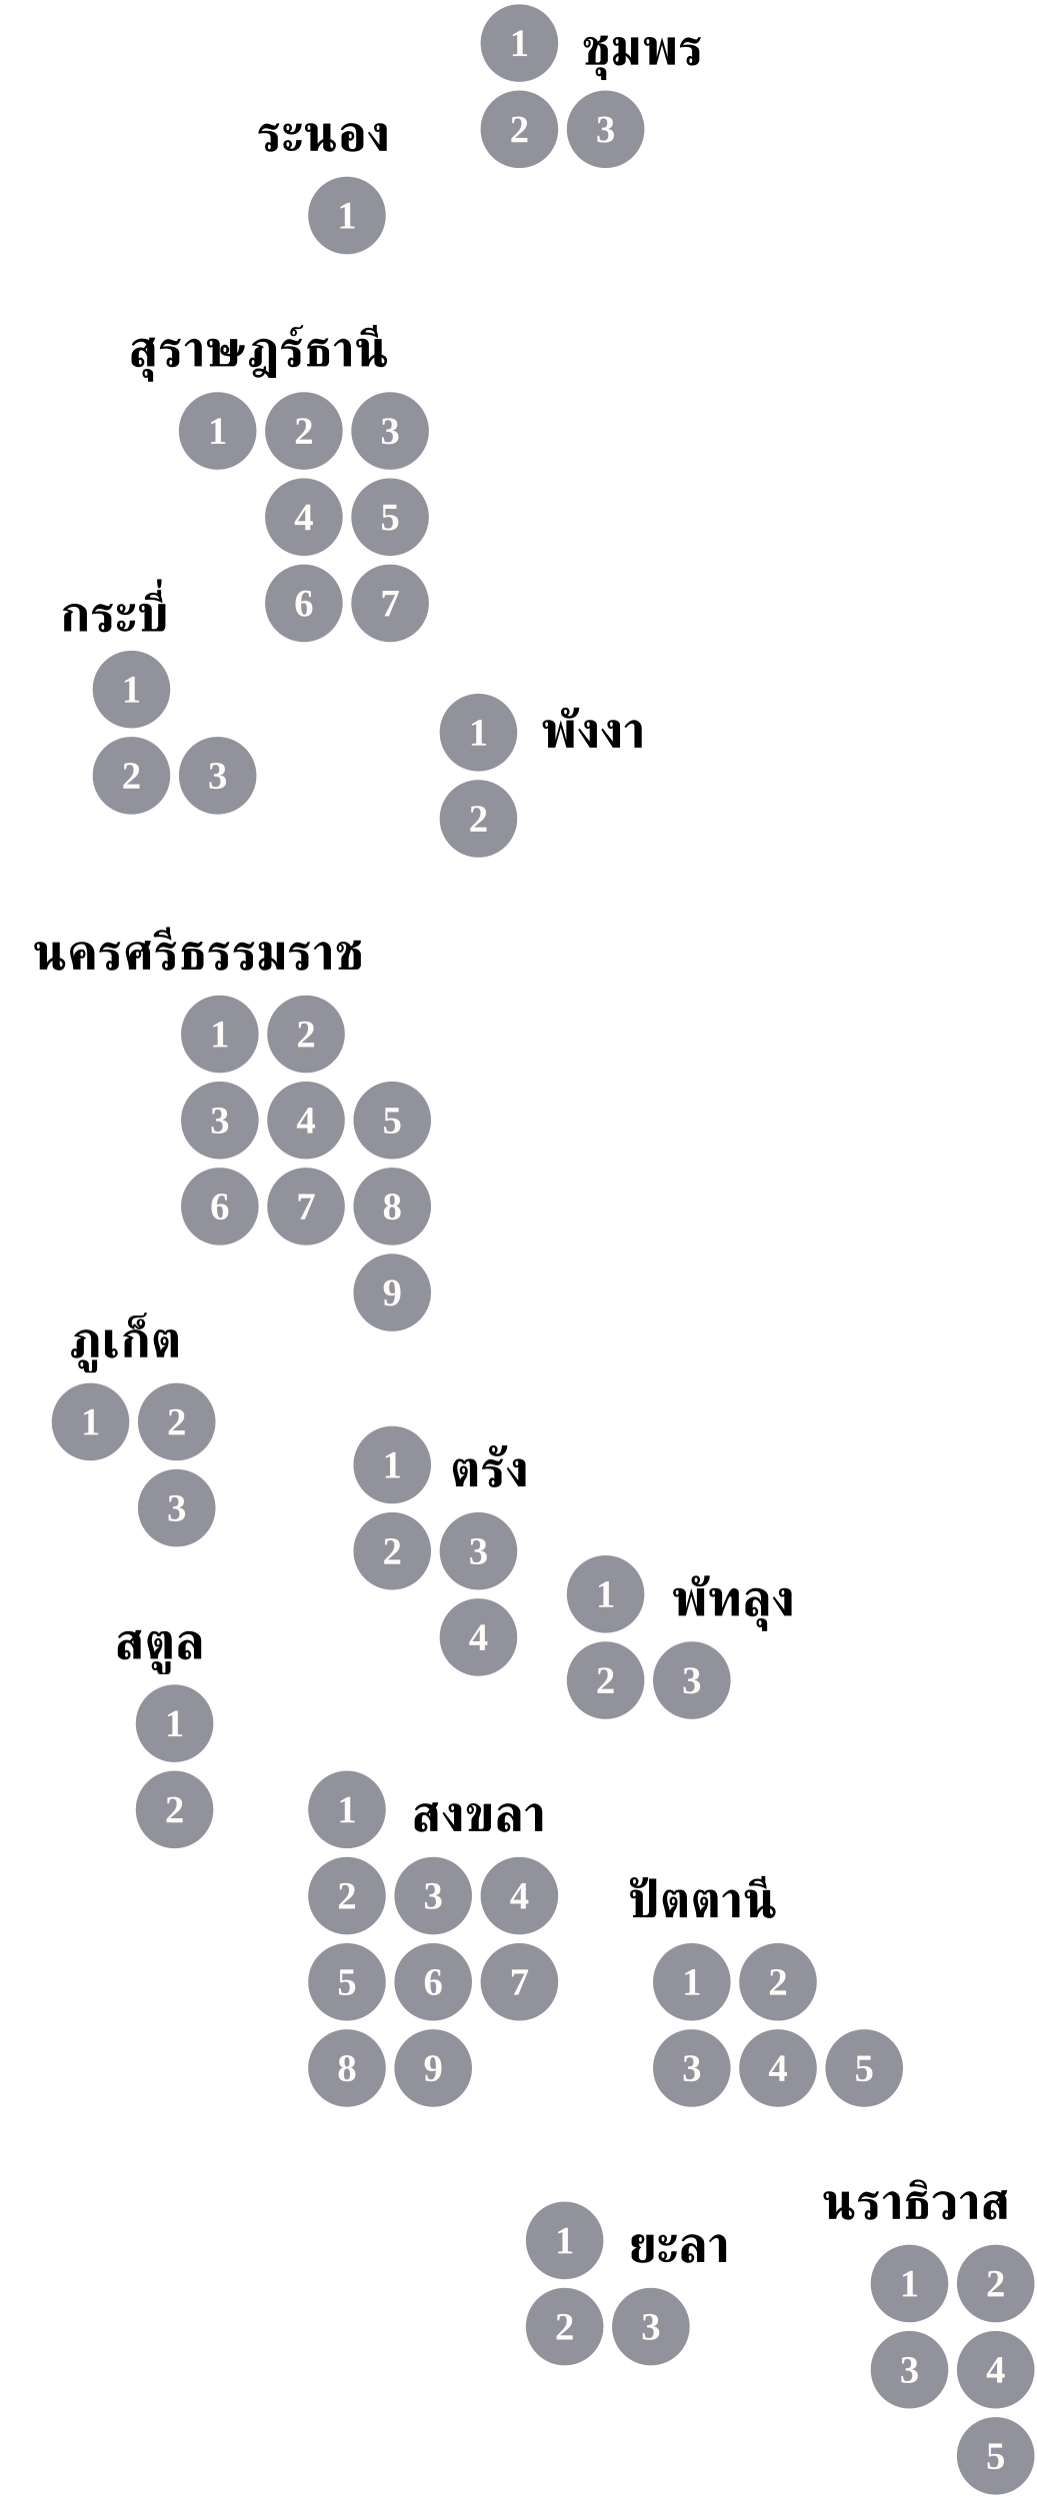
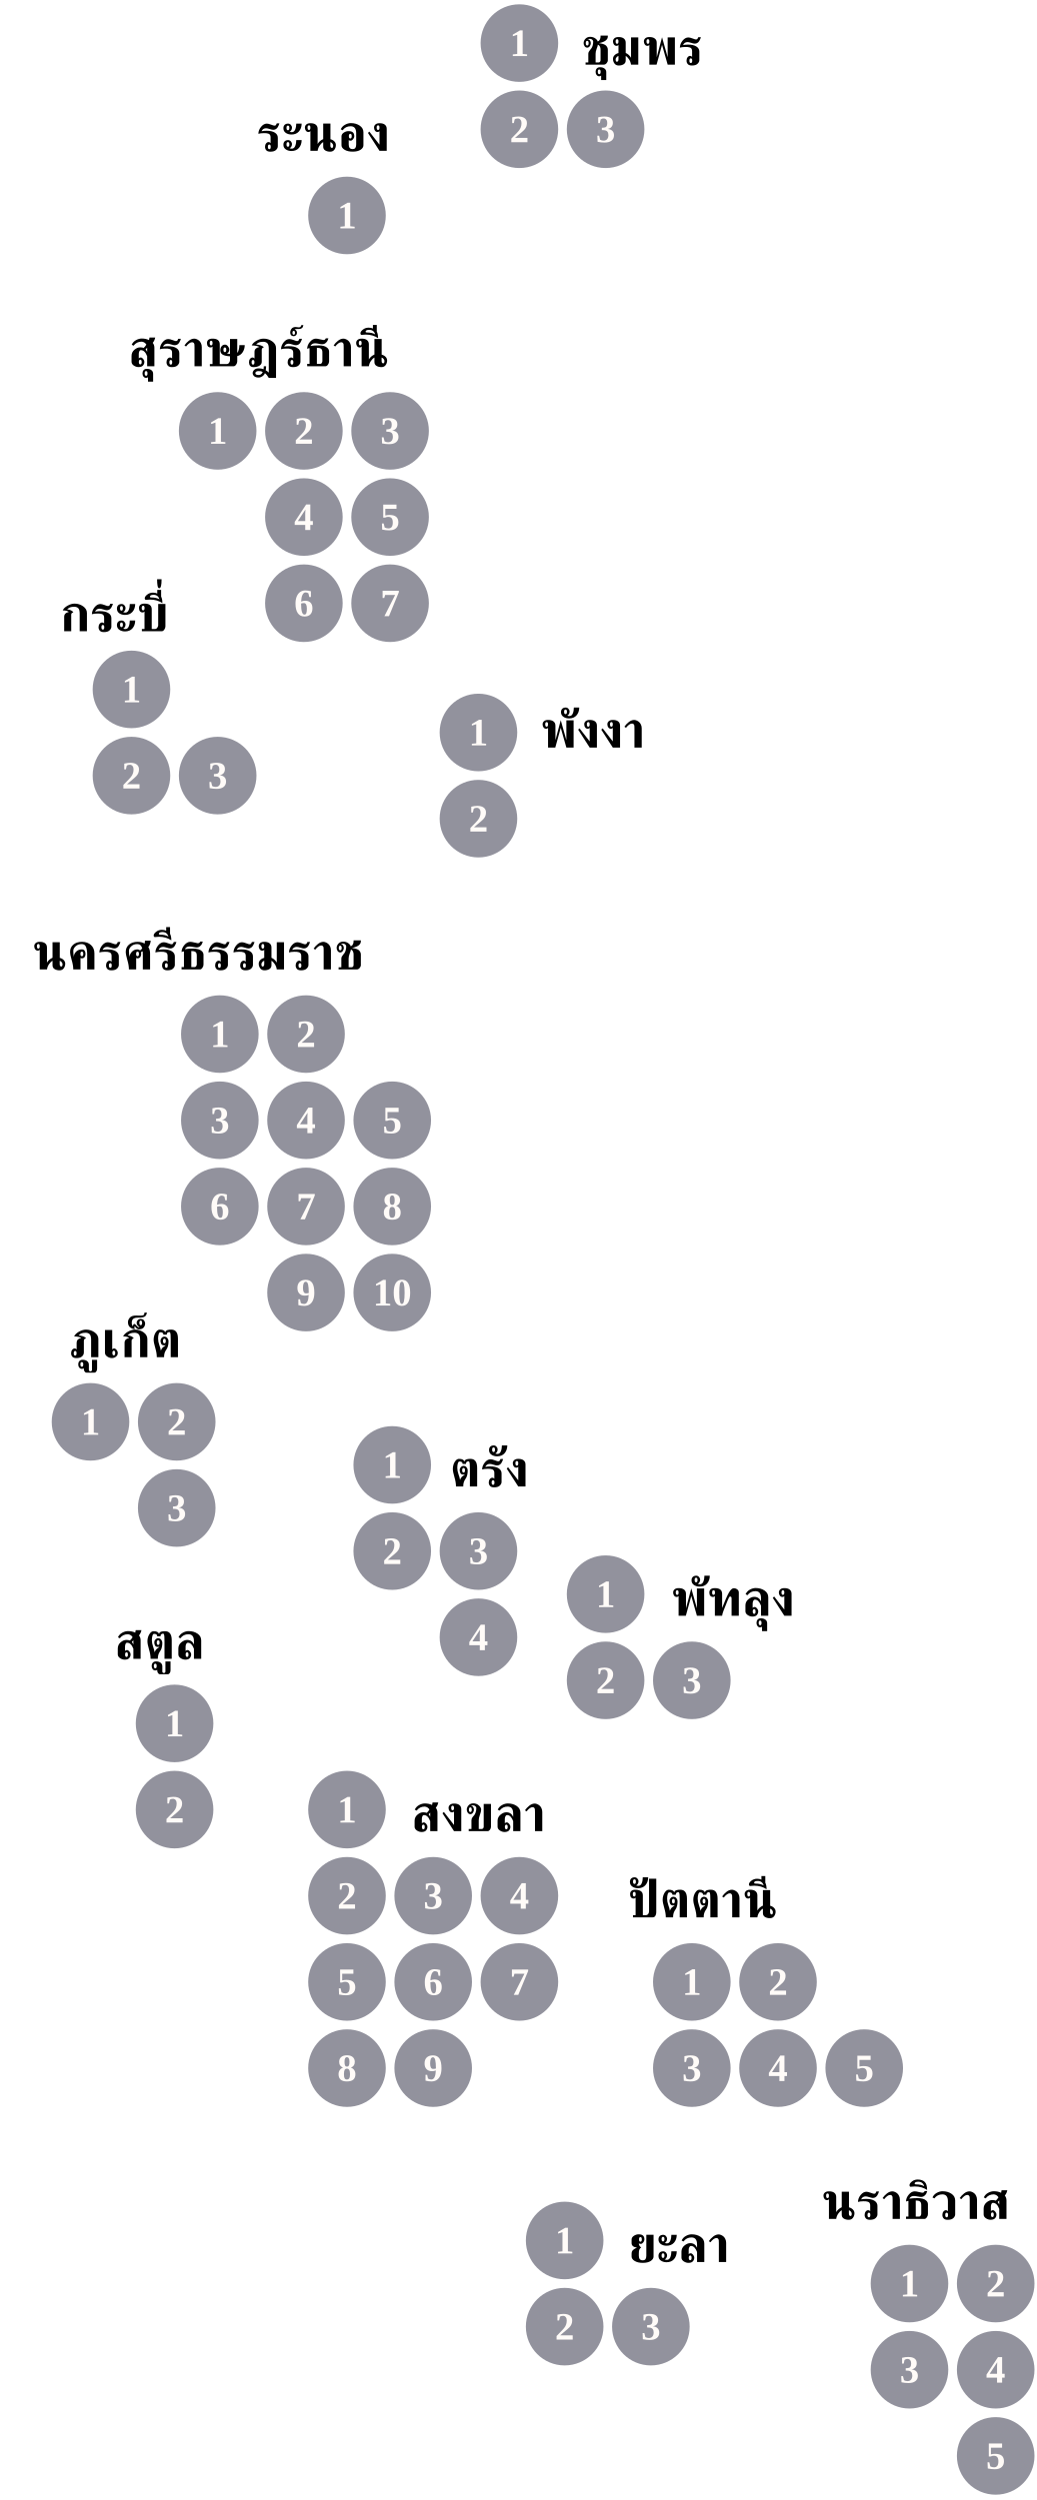
<svg xmlns="http://www.w3.org/2000/svg" width="481" height="1160" viewBox="0 0 481 1160" fill="none">
  <g id="region-6">
    <g id="province-96">
      <g id="NWT_5" style="pointer-events: all; cursor: pointer; transform: scale(1);">
        <g id="text">
          <circle cx="462" cy="1140" r="18" fill="rgb(146, 146, 157)" />
          <text x="462" y="1146" text-anchor="middle" font-size="18" font-weight="bold" fill="#FFFBF8">5</text>
        </g>
      </g>
      <g id="NWT_4" style="pointer-events: all; cursor: pointer; transform: scale(1);">
        <g id="text_2">
          <circle cx="462" cy="1100" r="18" fill="rgb(146, 146, 157)" />
          <text x="462" y="1106" text-anchor="middle" font-size="18" font-weight="bold" fill="#FFFBF8">4</text>
        </g>
      </g>
      <g id="NWT_3" style="pointer-events: all; cursor: pointer; transform: scale(1);">
        <g id="text_3">
          <circle cx="422" cy="1100" r="18" fill="rgb(146, 146, 157)" />
          <text x="422" y="1106" text-anchor="middle" font-size="18" font-weight="bold" fill="#FFFBF8">3</text>
        </g>
      </g>
      <g id="NWT_2" style="pointer-events: all; cursor: pointer; transform: scale(1);">
        <g id="text_4">
          <circle cx="462" cy="1060" r="18" fill="rgb(146, 146, 157)" />
          <text x="462" y="1066" text-anchor="middle" font-size="18" font-weight="bold" fill="#FFFBF8">2</text>
        </g>
      </g>
      <g id="NWT_1" style="pointer-events: all; cursor: pointer; transform: scale(1);">
        <g id="text_5">
          <circle cx="422" cy="1060" r="18" fill="rgb(146, 146, 157)" />
          <text x="422" y="1066" text-anchor="middle" font-size="18" font-weight="bold" fill="#FFFBF8">1</text>
        </g>
      </g>
      <g id="NWT_name" style="cursor: pointer;">
        <rect x="370.5" y="1005" width="110" height="35" rx="4" fill="transparent" />
        <text x="425" y="1030 " text-anchor="middle" font-size="24" font-weight="bold" fill="#000">นราธิวาส</text>
      </g>
    </g>
    <g id="province-95">
      <g id="YLA_3" style="pointer-events: all; cursor: pointer; transform: scale(1);">
        <g id="text_6">
          <circle cx="302" cy="1080" r="18" fill="rgb(146, 146, 157)" />
          <text x="302" y="1086" text-anchor="middle" font-size="18" font-weight="bold" fill="#FFFBF8">3</text>
        </g>
      </g>
      <g id="YLA_2" style="pointer-events: all; cursor: pointer; transform: scale(1);">
        <g id="text_7">
          <circle cx="262" cy="1080" r="18" fill="rgb(146, 146, 157)" />
          <text x="262" y="1086" text-anchor="middle" font-size="18" font-weight="bold" fill="#FFFBF8">2</text>
        </g>
      </g>
      <g id="YLA_1" style="pointer-events: all; cursor: pointer; transform: scale(1);">
        <g id="text_8">
          <circle cx="262" cy="1040" r="18" fill="rgb(146, 146, 157)" />
          <text x="262" y="1046" text-anchor="middle" font-size="18" font-weight="bold" fill="#FFFBF8">1</text>
        </g>
      </g>
      <g id="YLA_name" style="cursor: pointer;">
        <rect x="282" y="1025" width="64" height="35" rx="4" fill="transparent" />
        <text x="315" y="1050 " text-anchor="middle" font-size="24" font-weight="bold" fill="#000">ยะลา</text>
      </g>
    </g>
    <g id="province-94">
      <g id="PTN_5" style="pointer-events: all; cursor: pointer; transform: scale(1);">
        <g id="text_9">
          <circle cx="401" cy="960" r="18" fill="rgb(146, 146, 157)" />
          <text x="401" y="966" text-anchor="middle" font-size="18" font-weight="bold" fill="#FFFBF8">5</text>
        </g>
      </g>
      <g id="PTN_4" style="pointer-events: all; cursor: pointer; transform: scale(1);">
        <g id="text_10">
          <circle cx="361" cy="960" r="18" fill="rgb(146, 146, 157)" />
          <text x="361" y="966" text-anchor="middle" font-size="18" font-weight="bold" fill="#FFFBF8">4</text>
        </g>
      </g>
      <g id="PTN_3" style="pointer-events: all; cursor: pointer; transform: scale(1);">
        <g id="text_11">
          <circle cx="321" cy="960" r="18" fill="rgb(146, 146, 157)" />
          <text x="321" y="966" text-anchor="middle" font-size="18" font-weight="bold" fill="#FFFBF8">3</text>
        </g>
      </g>
      <g id="PTN_2" style="pointer-events: all; cursor: pointer; transform: scale(1);">
        <g id="text_12">
          <circle cx="361" cy="920" r="18" fill="rgb(146, 146, 157)" />
          <text x="361" y="926" text-anchor="middle" font-size="18" font-weight="bold" fill="#FFFBF8">2</text>
        </g>
      </g>
      <g id="PTN_1" style="pointer-events: all; cursor: pointer; transform: scale(1);">
        <g id="text_13">
          <circle cx="321" cy="920" r="18" fill="rgb(146, 146, 157)" />
          <text x="321" y="926" text-anchor="middle" font-size="18" font-weight="bold" fill="#FFFBF8">1</text>
        </g>
      </g>
      <g id="PTN_name" style="cursor: pointer;">
        <rect x="283" y="865" width="88" height="35" rx="4" fill="transparent" />
        <text x="326" y="890 " text-anchor="middle" font-size="24" font-weight="bold" fill="#000">ปัตตานี</text>
      </g>
    </g>
    <g id="province-93">
      <g id="PLG_3" style="pointer-events: all; cursor: pointer; transform: scale(1);">
        <g id="text_14">
          <circle cx="321" cy="780" r="18" fill="rgb(146, 146, 157)" />
          <text x="321" y="786" text-anchor="middle" font-size="18" font-weight="bold" fill="#FFFBF8">3</text>
        </g>
      </g>
      <g id="PLG_2" style="pointer-events: all; cursor: pointer; transform: scale(1);">
        <g id="text_15">
          <circle cx="281" cy="780" r="18" fill="rgb(146, 146, 157)" />
          <text x="281" y="786" text-anchor="middle" font-size="18" font-weight="bold" fill="#FFFBF8">2</text>
        </g>
      </g>
      <g id="PLG_1" style="pointer-events: all; cursor: pointer; transform: scale(1);">
        <g id="text_16">
          <circle cx="281" cy="740" r="18" fill="rgb(146, 146, 157)" />
          <text x="281" y="746" text-anchor="middle" font-size="18" font-weight="bold" fill="#FFFBF8">1</text>
        </g>
      </g>
      <g id="PLG_name" style="cursor: pointer;">
        <rect x="301" y="725" width="74" height="35" rx="4" fill="transparent" />
        <text x="340" y="750 " text-anchor="middle" font-size="24" font-weight="bold" fill="#000">พัทลุง</text>
      </g>
    </g>
    <g id="province-90">
      <g id="SKA_9" style="pointer-events: all; cursor: pointer; transform: scale(1);">
        <g id="text_17">
          <circle cx="201" cy="960" r="18" fill="rgb(146, 146, 157)" />
          <text x="201" y="966" text-anchor="middle" font-size="18" font-weight="bold" fill="#FFFBF8">9</text>
        </g>
      </g>
      <g id="SKA_8" style="pointer-events: all; cursor: pointer; transform: scale(1);">
        <g id="text_18">
          <circle cx="161" cy="960" r="18" fill="rgb(146, 146, 157)" />
          <text x="161" y="966" text-anchor="middle" font-size="18" font-weight="bold" fill="#FFFBF8">8</text>
        </g>
      </g>
      <g id="SKA_7" style="pointer-events: all; cursor: pointer; transform: scale(1);">
        <g id="text_19">
          <circle cx="241" cy="920" r="18" fill="rgb(146, 146, 157)" />
          <text x="241" y="926" text-anchor="middle" font-size="18" font-weight="bold" fill="#FFFBF8">7</text>
        </g>
      </g>
      <g id="SKA_6" style="pointer-events: all; cursor: pointer; transform: scale(1);">
        <g id="text_20">
          <circle cx="201" cy="920" r="18" fill="rgb(146, 146, 157)" />
          <text x="201" y="926" text-anchor="middle" font-size="18" font-weight="bold" fill="#FFFBF8">6</text>
        </g>
      </g>
      <g id="SKA_5" style="pointer-events: all; cursor: pointer; transform: scale(1);">
        <g id="text_21">
          <circle cx="161" cy="920" r="18" fill="rgb(146, 146, 157)" />
          <text x="161" y="926" text-anchor="middle" font-size="18" font-weight="bold" fill="#FFFBF8">5</text>
        </g>
      </g>
      <g id="SKA_4" style="pointer-events: all; cursor: pointer; transform: scale(1);">
        <g id="text_22">
          <circle cx="241" cy="880" r="18" fill="rgb(146, 146, 157)" />
          <text x="241" y="886" text-anchor="middle" font-size="18" font-weight="bold" fill="#FFFBF8">4</text>
        </g>
      </g>
      <g id="SKA_3" style="pointer-events: all; cursor: pointer; transform: scale(1);">
        <g id="text_23">
          <circle cx="201" cy="880" r="18" fill="rgb(146, 146, 157)" />
          <text x="201" y="886" text-anchor="middle" font-size="18" font-weight="bold" fill="#FFFBF8">3</text>
        </g>
      </g>
      <g id="SKA_2" style="pointer-events: all; cursor: pointer; transform: scale(1);">
        <g id="text_24">
          <circle cx="161" cy="880" r="18" fill="rgb(146, 146, 157)" />
          <text x="161" y="886" text-anchor="middle" font-size="18" font-weight="bold" fill="#FFFBF8">2</text>
        </g>
      </g>
      <g id="SKA_1" style="pointer-events: all; cursor: pointer; transform: scale(1);">
        <g id="text_25">
          <circle cx="161" cy="840" r="18" fill="rgb(146, 146, 157)" />
          <text x="161" y="846" text-anchor="middle" font-size="18" font-weight="bold" fill="#FFFBF8">1</text>
        </g>
      </g>
      <g id="SKA_name" style="cursor: pointer;">
        <rect x="181" y="825" width="81" height="35" rx="4" fill="transparent" />
        <text x="222" y="850 " text-anchor="middle" font-size="24" font-weight="bold" fill="#000">สงขลา</text>
      </g>
    </g>
    <g id="province-91">
      <g id="STN_2" style="pointer-events: all; cursor: pointer; transform: scale(1);">
        <g id="text_26">
          <circle cx="81" cy="840" r="18" fill="rgb(146, 146, 157)" />
          <text x="81" y="846" text-anchor="middle" font-size="18" font-weight="bold" fill="#FFFBF8">2</text>
        </g>
      </g>
      <g id="STN_1" style="pointer-events: all; cursor: pointer; transform: scale(1);">
        <g id="text_27">
          <circle cx="81" cy="800" r="18" fill="rgb(146, 146, 157)" />
          <text x="81" y="806" text-anchor="middle" font-size="18" font-weight="bold" fill="#FFFBF8">1</text>
        </g>
      </g>
      <g id="STN_name" style="cursor: pointer;">
        <rect x="44" y="745" width="59" height="35" rx="4" fill="transparent" />
        <text x="74" y="770 " text-anchor="middle" font-size="24" font-weight="bold" fill="#000">สตูล</text>
      </g>
    </g>
    <g id="province-92">
      <g id="TRG_4" style="pointer-events: all; cursor: pointer; transform: scale(1);">
        <g id="text_28">
          <circle cx="222" cy="760" r="18" fill="rgb(146, 146, 157)" />
          <text x="222" y="766" text-anchor="middle" font-size="18" font-weight="bold" fill="#FFFBF8">4</text>
        </g>
      </g>
      <g id="TRG_3" style="pointer-events: all; cursor: pointer; transform: scale(1);">
        <g id="text_29">
          <circle cx="222" cy="720" r="18" fill="rgb(146, 146, 157)" />
          <text x="222" y="726" text-anchor="middle" font-size="18" font-weight="bold" fill="#FFFBF8">3</text>
        </g>
      </g>
      <g id="TRG_2" style="pointer-events: all; cursor: pointer; transform: scale(1);">
        <g id="text_30">
          <circle cx="182" cy="720" r="18" fill="rgb(146, 146, 157)" />
          <text x="182" y="726" text-anchor="middle" font-size="18" font-weight="bold" fill="#FFFBF8">2</text>
        </g>
      </g>
      <g id="TRG_1" style="pointer-events: all; cursor: pointer; transform: scale(1);">
        <g id="text_31">
          <circle cx="182" cy="680" r="18" fill="rgb(146, 146, 157)" />
          <text x="182" y="686" text-anchor="middle" font-size="18" font-weight="bold" fill="#FFFBF8">1</text>
        </g>
      </g>
      <g id="TRG_name" style="cursor: pointer;">
        <rect x="201" y="665" width="53" height="35" rx="4" fill="transparent" />
        <text x="227" y="690 " text-anchor="middle" font-size="24" font-weight="bold" fill="#000">ตรัง</text>
      </g>
    </g>
    <g id="province-83">
      <g id="PKT_3" style="pointer-events: all; cursor: pointer; transform: scale(1);">
        <g id="text_32">
          <circle cx="82" cy="700" r="18" fill="rgb(146, 146, 157)" />
          <text x="82" y="706" text-anchor="middle" font-size="18" font-weight="bold" fill="#FFFBF8">3</text>
        </g>
      </g>
      <g id="PKT_2" style="pointer-events: all; cursor: pointer; transform: scale(1);">
        <g id="text_33">
          <circle cx="82" cy="660" r="18" fill="rgb(146, 146, 157)" />
          <text x="82" y="666" text-anchor="middle" font-size="18" font-weight="bold" fill="#FFFBF8">2</text>
        </g>
      </g>
      <g id="PKT_1" style="pointer-events: all; cursor: pointer; transform: scale(1);">
        <g id="text_34">
          <circle cx="42" cy="660" r="18" fill="rgb(146, 146, 157)" />
          <text x="42" y="666" text-anchor="middle" font-size="18" font-weight="bold" fill="#FFFBF8">1</text>
        </g>
      </g>
      <g id="PKT_name" style="cursor: pointer;">
        <rect x="25" y="605" width="66" height="35" rx="4" fill="transparent" />
        <text x="58" y="630 " text-anchor="middle" font-size="24" font-weight="bold" fill="#000">ภูเก็ต</text>
      </g>
    </g>
    <g id="province-80">
+       <g id="NST_10" style="pointer-events: all; cursor: pointer; transform: scale(1);">
+         <g id="text_35">
+           <circle cx="182" cy="600" r="18" fill="rgb(146, 146, 157)" />
+           <text x="182" y="606" text-anchor="middle" font-size="18" font-weight="bold" fill="#FFFBF8">10</text>
+         </g>
+       </g>
      <g id="NST_9" style="pointer-events: all; cursor: pointer; transform: scale(1);">
        <g id="text_36">
-           <circle cx="182" cy="600" r="18" fill="rgb(146, 146, 157)" />
-           <text x="182" y="606" text-anchor="middle" font-size="18" font-weight="bold" fill="#FFFBF8">9</text>
+           <circle cx="142" cy="600" r="18" fill="rgb(146, 146, 157)" />
+           <text x="142" y="606" text-anchor="middle" font-size="18" font-weight="bold" fill="#FFFBF8">9</text>
        </g>
      </g>
      <g id="NST_8" style="pointer-events: all; cursor: pointer; transform: scale(1);">
        <g id="text_37">
          <circle cx="182" cy="560" r="18" fill="rgb(146, 146, 157)" />
          <text x="182" y="566" text-anchor="middle" font-size="18" font-weight="bold" fill="#FFFBF8">8</text>
        </g>
      </g>
      <g id="NST_7" style="pointer-events: all; cursor: pointer; transform: scale(1);">
        <g id="text_38">
          <circle cx="142" cy="560" r="18" fill="rgb(146, 146, 157)" />
          <text x="142" y="566" text-anchor="middle" font-size="18" font-weight="bold" fill="#FFFBF8">7</text>
        </g>
      </g>
      <g id="NST_6" style="pointer-events: all; cursor: pointer; transform: scale(1);">
        <g id="text_39">
          <circle cx="102" cy="560" r="18" fill="rgb(146, 146, 157)" />
          <text x="102" y="566" text-anchor="middle" font-size="18" font-weight="bold" fill="#FFFBF8">6</text>
        </g>
      </g>
      <g id="NST_5" style="pointer-events: all; cursor: pointer; transform: scale(1);">
        <g id="text_40">
          <circle cx="182" cy="520" r="18" fill="rgb(146, 146, 157)" />
          <text x="182" y="526" text-anchor="middle" font-size="18" font-weight="bold" fill="#FFFBF8">5</text>
        </g>
      </g>
      <g id="NST_4" style="pointer-events: all; cursor: pointer; transform: scale(1);">
        <g id="text_41">
          <circle cx="142" cy="520" r="18" fill="rgb(146, 146, 157)" />
          <text x="142" y="526" text-anchor="middle" font-size="18" font-weight="bold" fill="#FFFBF8">4</text>
        </g>
      </g>
      <g id="NST_3" style="pointer-events: all; cursor: pointer; transform: scale(1);">
        <g id="text_42">
          <circle cx="102" cy="520" r="18" fill="rgb(146, 146, 157)" />
          <text x="102" y="526" text-anchor="middle" font-size="18" font-weight="bold" fill="#FFFBF8">3</text>
        </g>
      </g>
      <g id="NST_2" style="pointer-events: all; cursor: pointer; transform: scale(1);">
        <g id="text_43">
          <circle cx="142" cy="480" r="18" fill="rgb(146, 146, 157)" />
          <text x="142" y="486" text-anchor="middle" font-size="18" font-weight="bold" fill="#FFFBF8">2</text>
        </g>
      </g>
      <g id="NST_1" style="pointer-events: all; cursor: pointer; transform: scale(1);">
        <g id="text_44">
          <circle cx="102" cy="480" r="18" fill="rgb(146, 146, 157)" />
          <text x="102" y="486" text-anchor="middle" font-size="18" font-weight="bold" fill="#FFFBF8">1</text>
        </g>
      </g>
      <g id="NST_name" style="cursor: pointer;">
        <rect y="425" width="182" height="35" rx="4" fill="transparent" />
        <text x="92" y="450 " text-anchor="middle" font-size="24" font-weight="bold" fill="#000">นครศรีธรรมราช</text>
      </g>
    </g>
    <g id="province-82">
      <g id="PNA_2" style="pointer-events: all; cursor: pointer; transform: scale(1);">
        <g id="text_45">
          <circle cx="222" cy="380" r="18" fill="rgb(146, 146, 157)" />
          <text x="222" y="386" text-anchor="middle" font-size="18" font-weight="bold" fill="#FFFBF8">2</text>
        </g>
      </g>
      <g id="PNA_1" style="pointer-events: all; cursor: pointer; transform: scale(1);">
        <g id="text_46">
          <circle cx="222" cy="340" r="18" fill="rgb(146, 146, 157)" />
          <text x="222" y="346" text-anchor="middle" font-size="18" font-weight="bold" fill="#FFFBF8">1</text>
        </g>
      </g>
      <g id="PNA_name" style="cursor: pointer;">
        <rect x="241" y="322" width="68" height="35" rx="4" fill="transparent" />
        <text x="275" y="347 " text-anchor="middle" font-size="24" font-weight="bold" fill="#000">พังงา</text>
      </g>
    </g>
    <g id="province-81">
      <g id="KBI_3" style="pointer-events: all; cursor: pointer; transform: scale(1);">
        <g id="text_47">
          <circle cx="101" cy="360" r="18" fill="rgb(146, 146, 157)" />
          <text x="101" y="366" text-anchor="middle" font-size="18" font-weight="bold" fill="#FFFBF8">3</text>
        </g>
      </g>
      <g id="KBI_2" style="pointer-events: all; cursor: pointer; transform: scale(1);">
        <g id="text_48">
          <circle cx="61" cy="360" r="18" fill="rgb(146, 146, 157)" />
          <text x="61" y="366" text-anchor="middle" font-size="18" font-weight="bold" fill="#FFFBF8">2</text>
        </g>
      </g>
      <g id="KBI_1" style="pointer-events: all; cursor: pointer; transform: scale(1);">
        <g id="text_49">
          <circle cx="61" cy="320" r="18" fill="rgb(146, 146, 157)" />
          <text x="61" y="326" text-anchor="middle" font-size="18" font-weight="bold" fill="#FFFBF8">1</text>
        </g>
      </g>
      <g id="KBI_name" style="cursor: pointer;">
        <rect x="19.5" y="265" width="66" height="35" rx="4" fill="transparent" />
        <text x="53" y="293 " text-anchor="middle" font-size="24" font-weight="bold" fill="#000">กระบี่</text>
      </g>
    </g>
    <g id="province-84">
      <g id="SNI_7" style="pointer-events: all; cursor: pointer; transform: scale(1);">
        <g id="text_50">
          <circle cx="181" cy="280" r="18" fill="rgb(146, 146, 157)" />
          <text x="181" y="286" text-anchor="middle" font-size="18" font-weight="bold" fill="#FFFBF8">7</text>
        </g>
      </g>
      <g id="SNI_6" style="pointer-events: all; cursor: pointer; transform: scale(1);">
        <g id="text_51">
          <circle cx="141" cy="280" r="18" fill="rgb(146, 146, 157)" />
          <text x="141" y="286" text-anchor="middle" font-size="18" font-weight="bold" fill="#FFFBF8">6</text>
        </g>
      </g>
      <g id="SNI_5" style="pointer-events: all; cursor: pointer; transform: scale(1);">
        <g id="text_52">
          <circle cx="181" cy="240" r="18" fill="rgb(146, 146, 157)" />
          <text x="181" y="246" text-anchor="middle" font-size="18" font-weight="bold" fill="#FFFBF8">5</text>
        </g>
      </g>
      <g id="SNI_4" style="pointer-events: all; cursor: pointer; transform: scale(1);">
        <g id="text_53">
          <circle cx="141" cy="240" r="18" fill="rgb(146, 146, 157)" />
          <text x="141" y="246" text-anchor="middle" font-size="18" font-weight="bold" fill="#FFFBF8">4</text>
        </g>
      </g>
      <g id="SNI_3" style="pointer-events: all; cursor: pointer; transform: scale(1);">
        <g id="text_54">
          <circle cx="181" cy="200" r="18" fill="rgb(146, 146, 157)" />
          <text x="181" y="206" text-anchor="middle" font-size="18" font-weight="bold" fill="#FFFBF8">3</text>
        </g>
      </g>
      <g id="SNI_2" style="pointer-events: all; cursor: pointer; transform: scale(1);">
        <g id="text_55">
          <circle cx="141" cy="200" r="18" fill="rgb(146, 146, 157)" />
          <text x="141" y="206" text-anchor="middle" font-size="18" font-weight="bold" fill="#FFFBF8">2</text>
        </g>
      </g>
      <g id="SNI_1" style="pointer-events: all; cursor: pointer; transform: scale(1);">
        <g id="text_56">
          <circle cx="101" cy="200" r="18" fill="rgb(146, 146, 157)" />
          <text x="101" y="206" text-anchor="middle" font-size="18" font-weight="bold" fill="#FFFBF8">1</text>
        </g>
      </g>
      <g id="SNI_name" style="cursor: pointer;">
        <rect x="49.5" y="145" width="141" height="35" rx="4" fill="transparent" />
        <text x="120" y="170 " text-anchor="middle" font-size="24" font-weight="bold" fill="#000">สุราษฎร์ธานี</text>
      </g>
    </g>
    <g id="province-85">
      <g id="RNG_1" style="pointer-events: all; cursor: pointer; transform: scale(1);">
        <g id="text_57">
          <circle cx="161" cy="100" r="18" fill="rgb(146, 146, 157)" />
          <text x="161" y="106" text-anchor="middle" font-size="18" font-weight="bold" fill="#FFFBF8">1</text>
        </g>
      </g>
      <g id="RNG_name" style="cursor: pointer;">
        <rect x="111" y="45" width="77" height="35" rx="4" fill="transparent" />
        <text x="150" y="70" text-anchor="middle" font-size="24" font-weight="bold" fill="#000">ระนอง</text>
      </g>
    </g>
    <g id="province-86">
      <g id="CPN_3" style="pointer-events: all; cursor: pointer; transform: scale(1);">
        <g id="text_58">
          <circle cx="281" cy="60" r="18" fill="rgb(146, 146, 157)" />
          <text x="281" y="66" text-anchor="middle" font-size="18" font-weight="bold" fill="#FFFBF8">3</text>
        </g>
      </g>
      <g id="CPN_2" style="pointer-events: all; cursor: pointer; transform: scale(1);">
        <g id="text_59">
          <circle cx="241" cy="60" r="18" fill="rgb(146, 146, 157)" />
          <text x="241" y="66" text-anchor="middle" font-size="18" font-weight="bold" fill="#FFFBF8">2</text>
        </g>
      </g>
      <g id="CPN_1" style="pointer-events: all; cursor: pointer; transform: scale(1);">
        <g id="text_60">
          <circle cx="241" cy="20" r="18" fill="rgb(146, 146, 157)" />
          <text x="241" y="26" text-anchor="middle" font-size="18" font-weight="bold" fill="#FFFBF8">1</text>
        </g>
      </g>
      <g id="CPN_name" style="cursor: pointer;">
        <rect x="261" y="5" width="75" height="35" rx="4" fill="transparent" />
        <text x="298" y="30 " text-anchor="middle" font-size="24" font-weight="bold" fill="#000">ชุมพร</text>
      </g>
    </g>
  </g>
  <defs>
    <clipPath id="clip0_2056_263629">
      <rect x="19.5" y="265" width="66" height="35" rx="4" fill="transparent" />
    </clipPath>
  </defs>
</svg>
